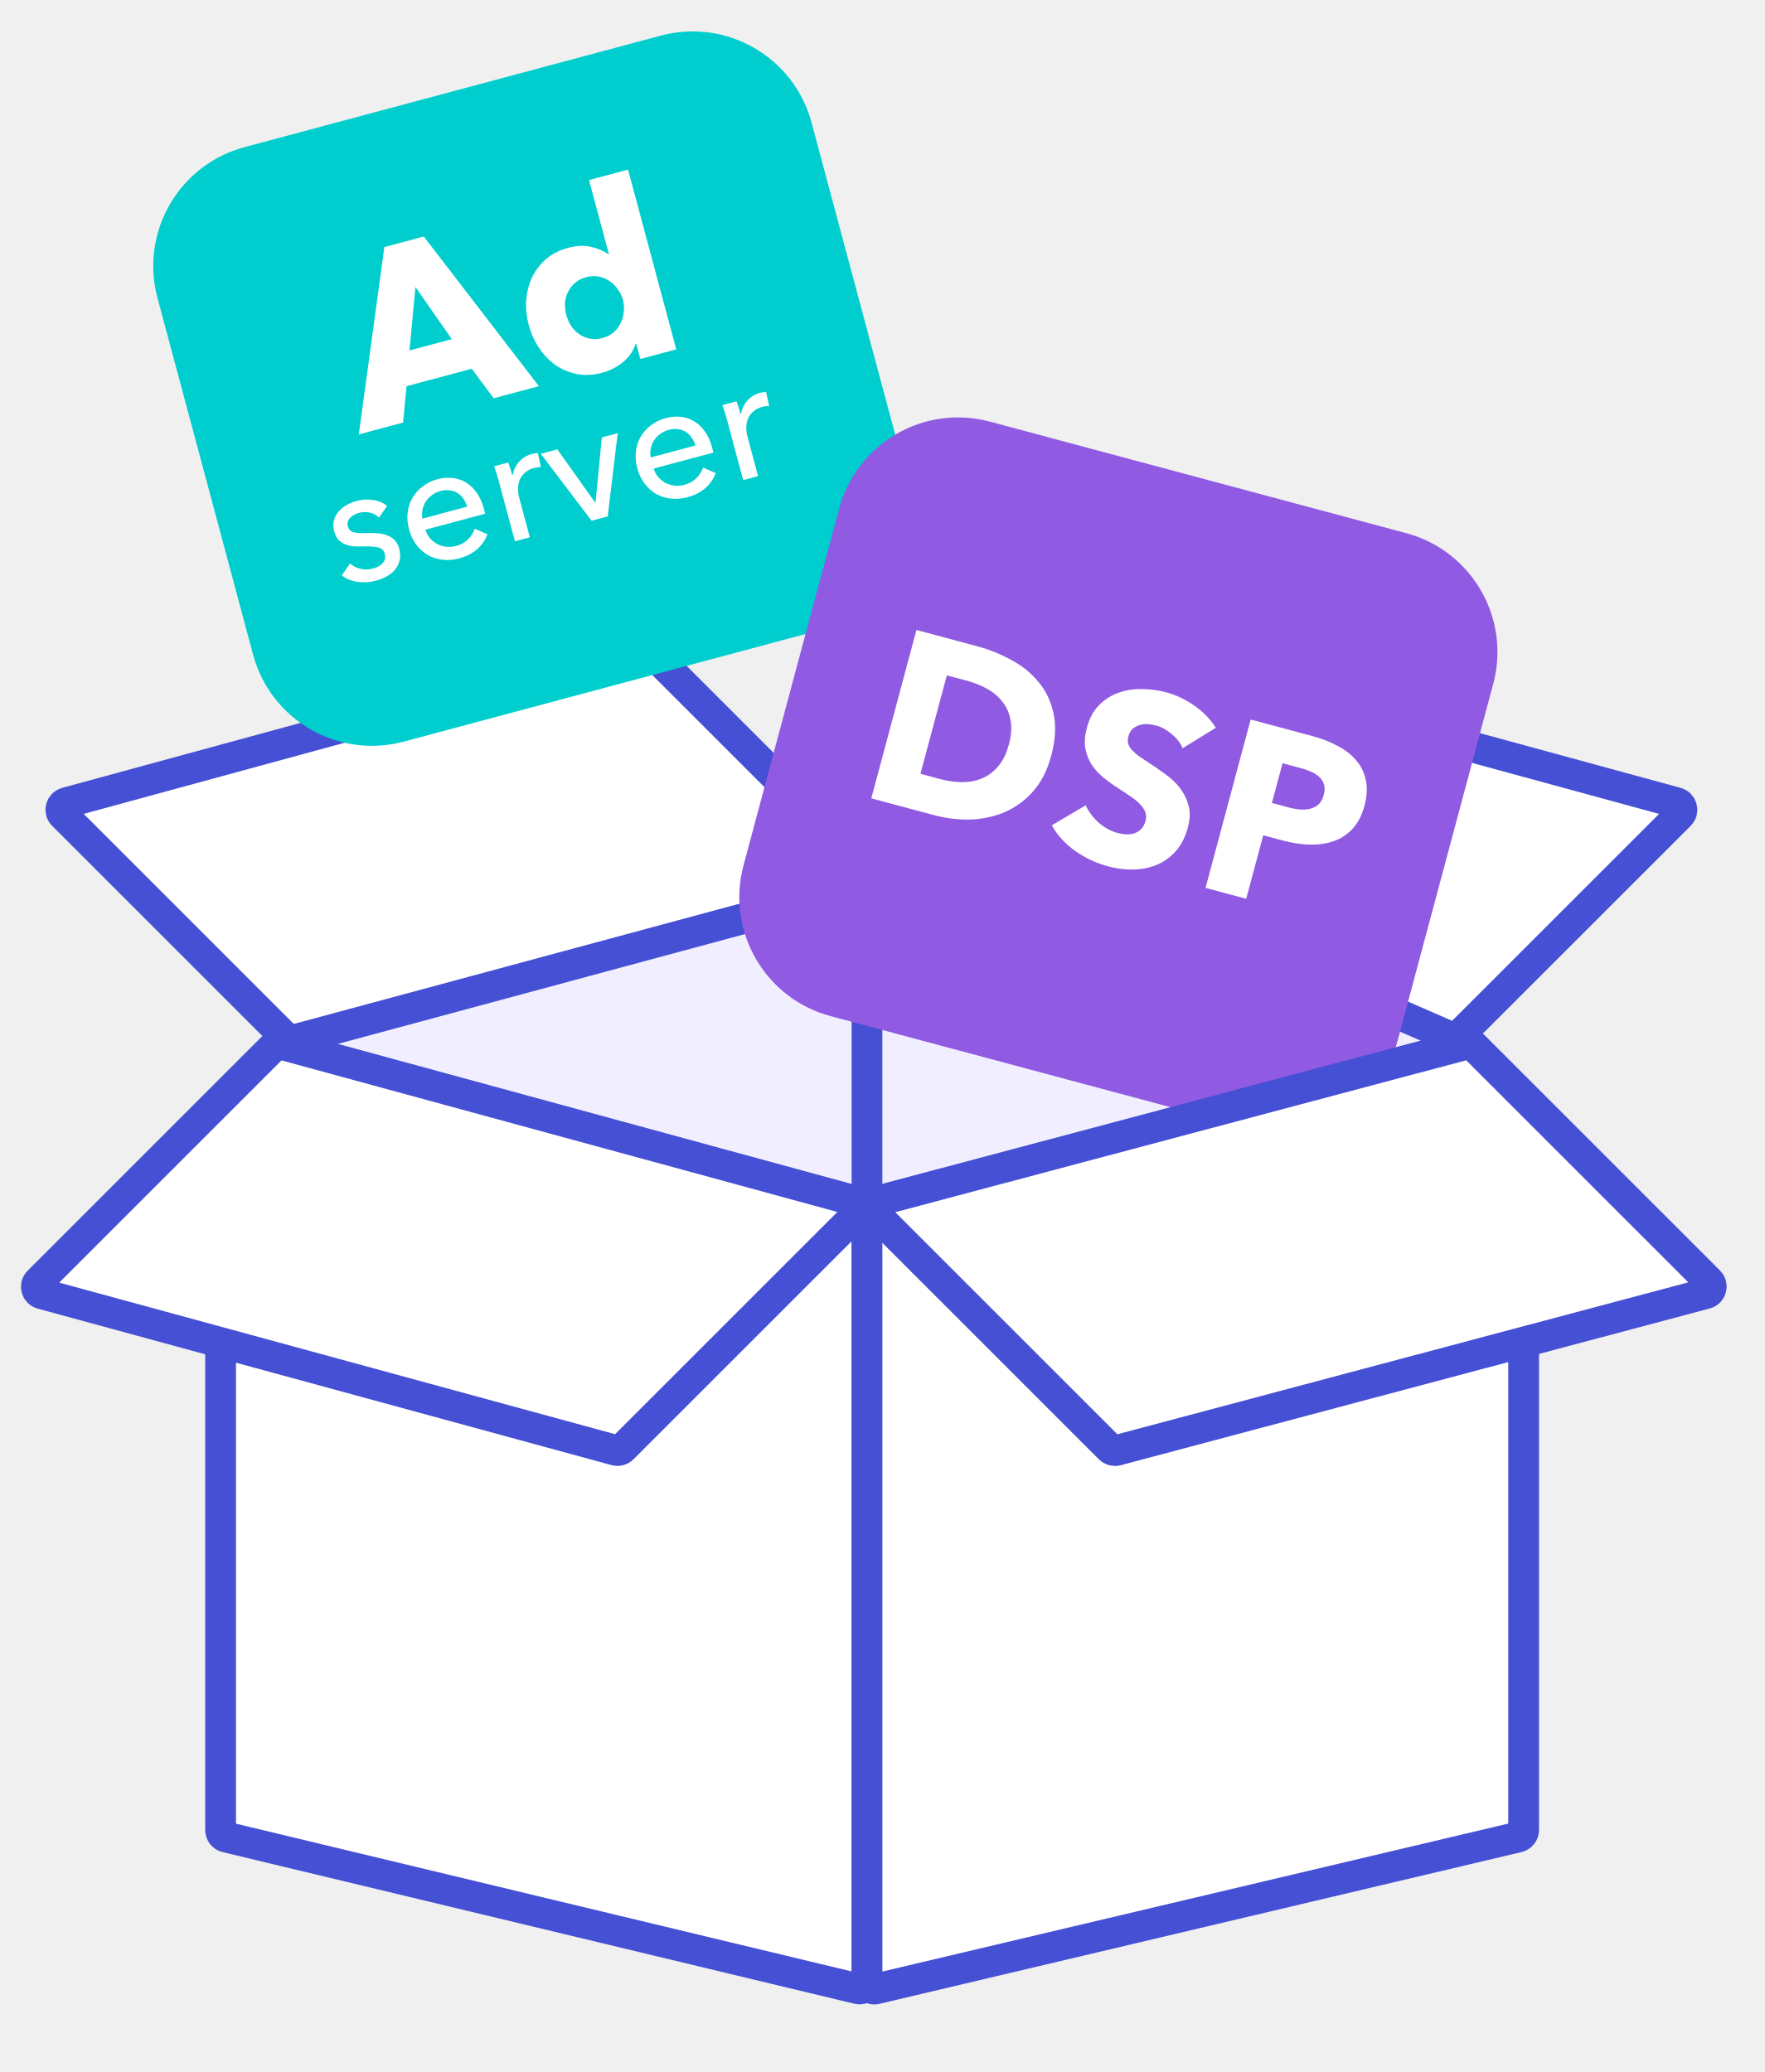
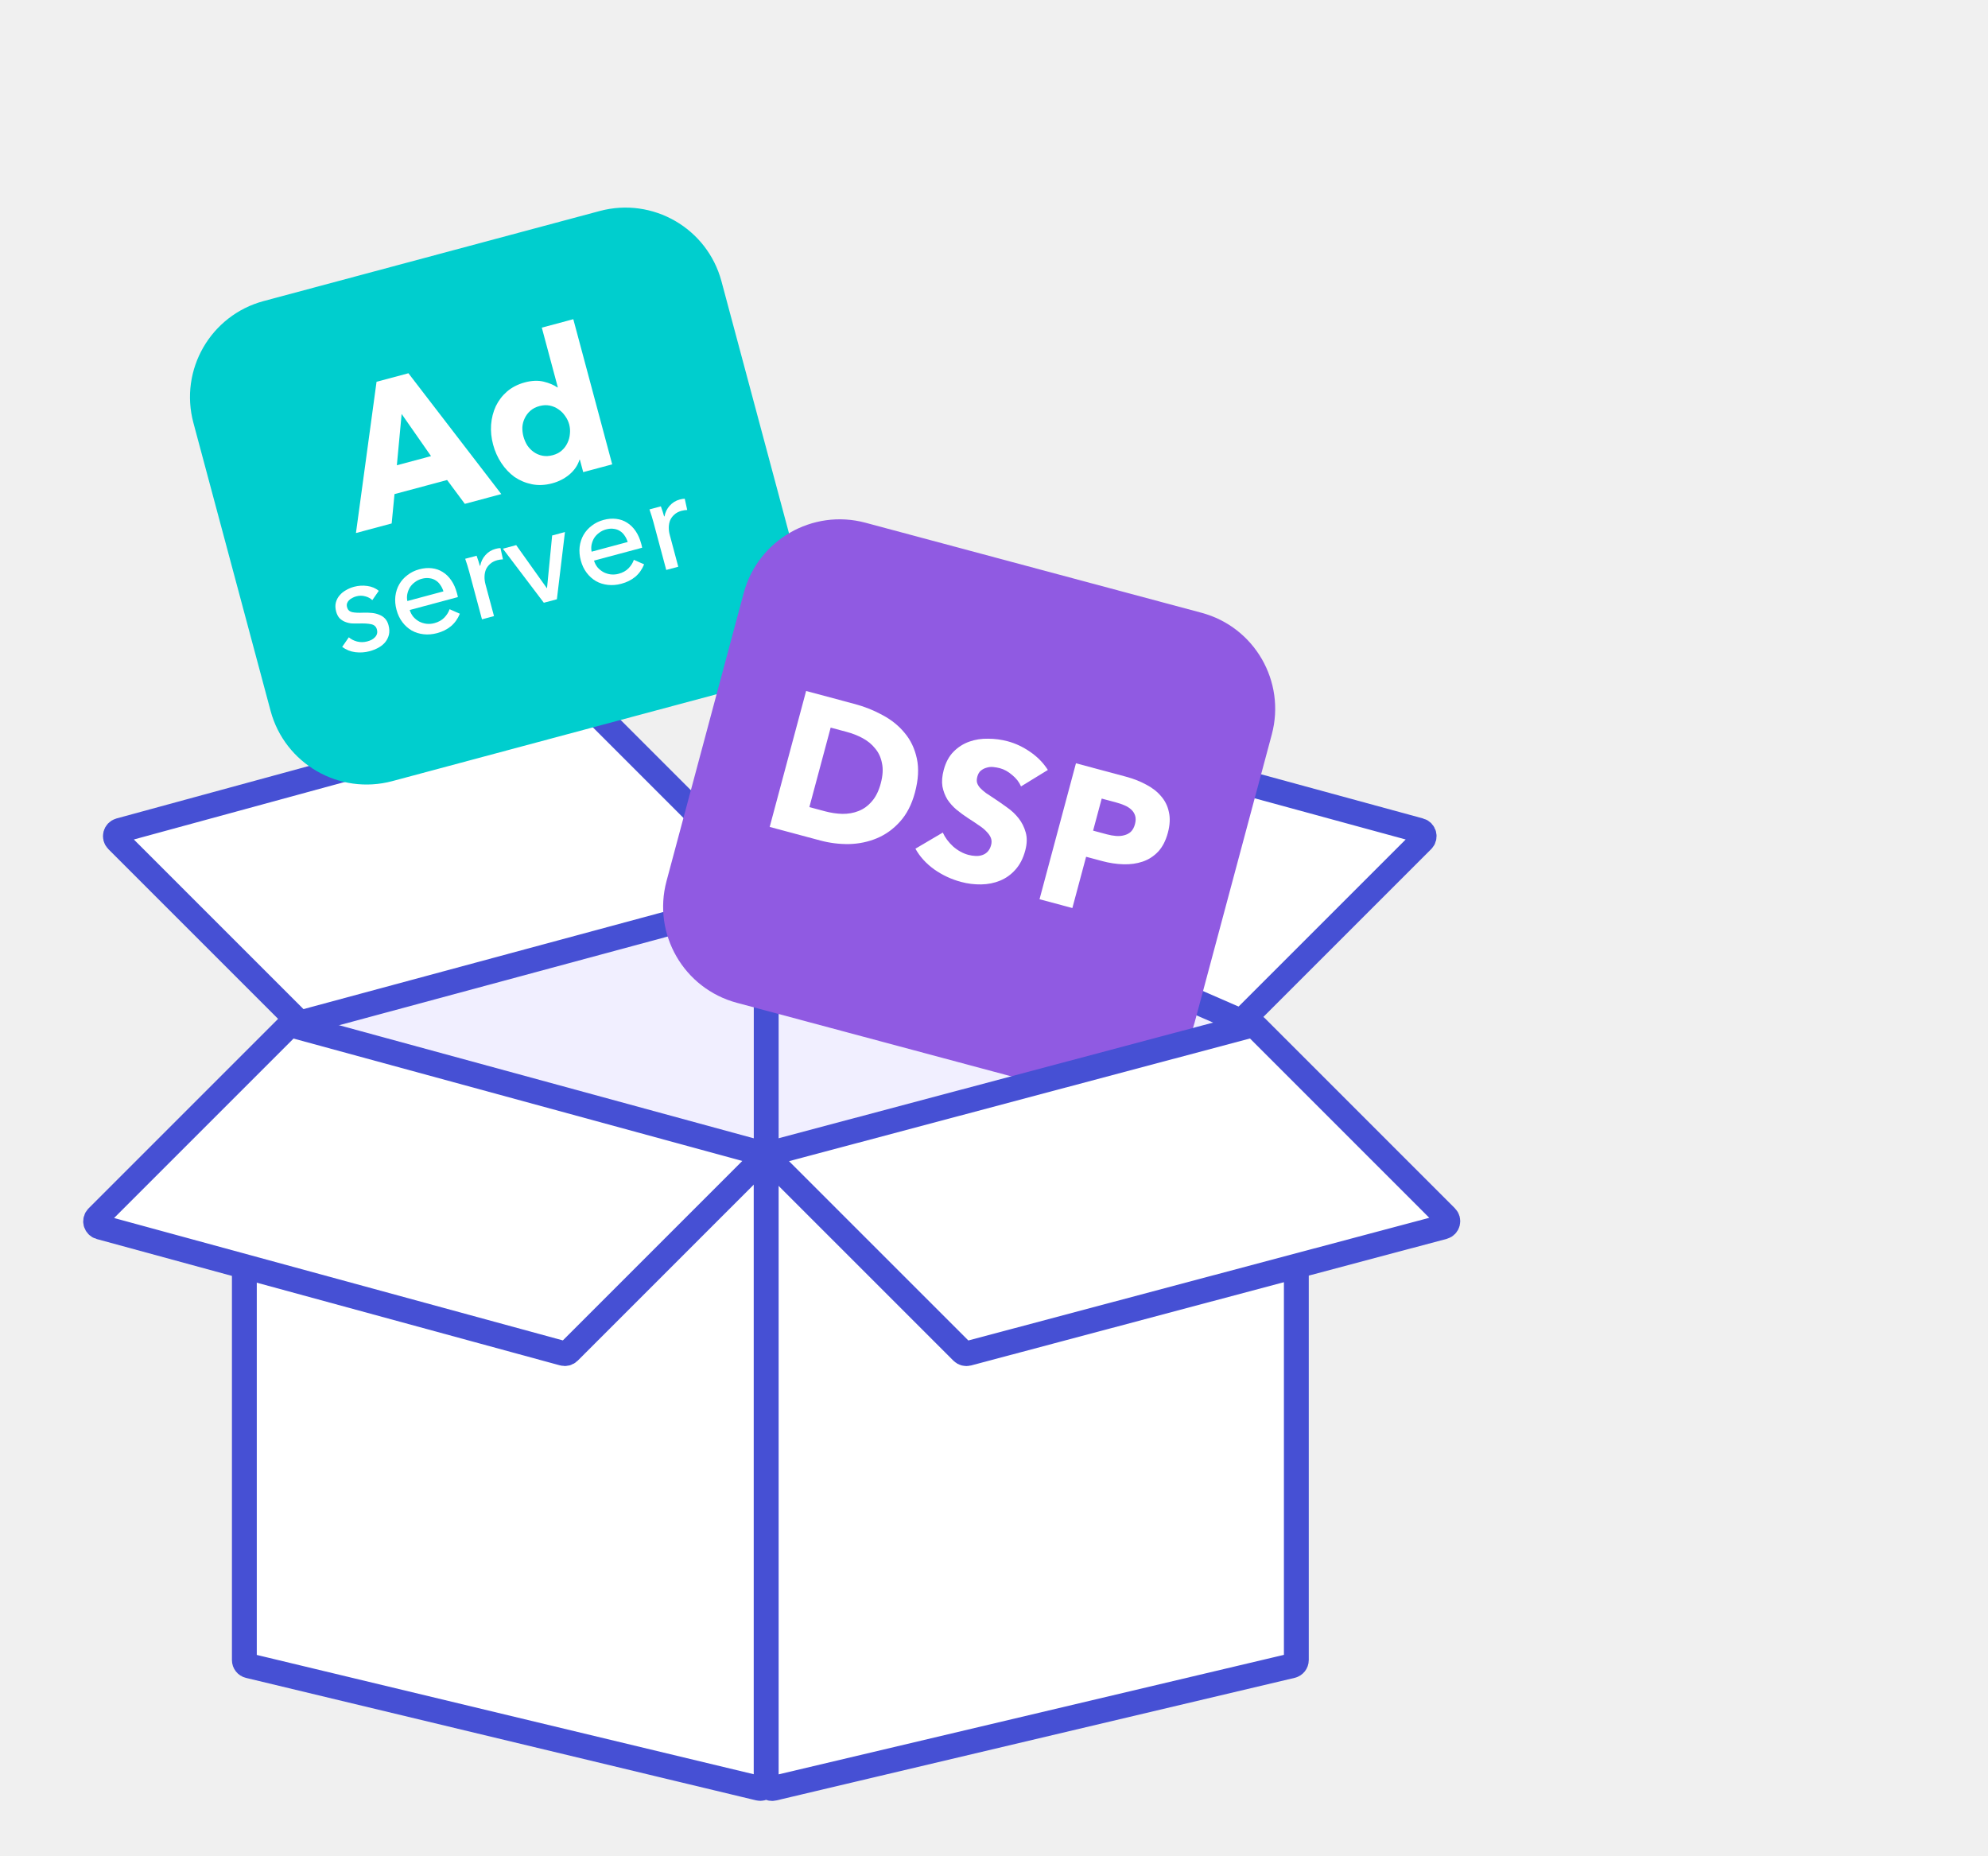
- <svg xmlns="http://www.w3.org/2000/svg" width="86" height="101" viewBox="0 0 86 101" fill="none">
-   <path d="M53.398 31.589L41.919 43.068C41.727 43.26 41.812 43.59 42.078 43.662L70.041 51.288C70.165 51.322 70.296 51.287 70.386 51.197L81.86 39.724C82.053 39.53 81.966 39.2 81.702 39.128L53.739 31.502C53.61 31.467 53.485 31.502 53.398 31.589Z" fill="white" stroke="#4650D4" stroke-width="1.5" stroke-linecap="round" stroke-linejoin="round" />
-   <path d="M31.532 31.589L43.011 43.068C43.203 43.26 43.117 43.59 42.851 43.662L14.888 51.288C14.764 51.322 14.633 51.287 14.543 51.197L3.07 39.724C2.876 39.53 2.964 39.2 3.228 39.128L31.191 31.502C31.319 31.467 31.445 31.502 31.532 31.589Z" fill="white" stroke="#4650D4" stroke-width="1.5" stroke-linecap="round" stroke-linejoin="round" />
-   <path d="M42.885 43.444V59.791L13.329 51.499L13.727 50.848L42.436 43.1C42.662 43.039 42.885 43.21 42.885 43.444Z" fill="#F1EFFF" stroke="#4650D4" stroke-width="1.5" stroke-linecap="round" stroke-linejoin="round" />
-   <path d="M42.25 38.689V60.008L71.872 51.61L71.451 50.877L42.749 38.363C42.513 38.26 42.25 38.432 42.25 38.689Z" fill="#F1EFFF" stroke="#4650D4" stroke-width="1.5" stroke-linecap="round" stroke-linejoin="round" />
-   <rect x="6.121" y="8.725" width="33" height="30" rx="6" transform="rotate(-15 6.12109 8.72461)" fill="#00CECE" />
-   <path d="M24.058 19.414L22.989 17.974L19.813 18.825L19.642 20.597L17.486 21.175L18.729 12.046L20.653 11.53L26.26 18.824L24.058 19.414ZM20.244 13.988L19.955 17.084L22.018 16.532L20.244 13.988Z" fill="white" />
-   <path d="M31.204 17.499L31.002 16.746L30.979 16.752C30.872 17.095 30.666 17.395 30.362 17.65C30.064 17.896 29.721 18.07 29.335 18.174C28.902 18.29 28.493 18.308 28.107 18.23C27.722 18.151 27.372 18.004 27.058 17.79C26.75 17.566 26.484 17.285 26.261 16.948C26.038 16.61 25.872 16.24 25.765 15.838C25.657 15.437 25.616 15.037 25.643 14.641C25.675 14.235 25.769 13.862 25.927 13.521C26.092 13.179 26.319 12.882 26.607 12.631C26.904 12.378 27.261 12.195 27.678 12.083C28.103 11.969 28.484 11.954 28.821 12.038C29.158 12.121 29.434 12.238 29.648 12.388L29.671 12.382L28.705 8.777L30.606 8.267L32.954 17.03L31.204 17.499ZM30.358 14.62C30.308 14.434 30.225 14.262 30.108 14.103C29.998 13.942 29.863 13.808 29.702 13.703C29.549 13.594 29.376 13.521 29.183 13.481C28.99 13.442 28.786 13.451 28.569 13.509C28.345 13.569 28.16 13.664 28.012 13.795C27.865 13.925 27.752 14.076 27.674 14.246C27.593 14.408 27.545 14.587 27.531 14.781C27.525 14.973 27.546 15.162 27.596 15.348C27.646 15.533 27.723 15.711 27.826 15.882C27.936 16.043 28.067 16.178 28.22 16.286C28.373 16.394 28.546 16.468 28.739 16.507C28.932 16.547 29.14 16.536 29.364 16.476C29.581 16.418 29.763 16.324 29.91 16.194C30.057 16.063 30.17 15.913 30.249 15.742C30.335 15.57 30.385 15.387 30.399 15.193C30.422 14.996 30.408 14.806 30.358 14.62Z" fill="white" />
-   <path d="M18.474 25.225C18.356 25.113 18.211 25.036 18.04 24.994C17.867 24.946 17.688 24.947 17.502 24.997C17.42 25.019 17.34 25.051 17.263 25.094C17.185 25.131 17.118 25.18 17.062 25.239C17.01 25.292 16.971 25.354 16.947 25.427C16.926 25.494 16.927 25.571 16.951 25.658C16.992 25.813 17.093 25.91 17.253 25.95C17.411 25.985 17.637 25.996 17.932 25.983C18.119 25.977 18.294 25.983 18.458 26C18.623 26.016 18.771 26.054 18.903 26.112C19.038 26.164 19.153 26.241 19.246 26.343C19.34 26.445 19.408 26.576 19.451 26.736C19.509 26.952 19.517 27.146 19.474 27.318C19.432 27.489 19.354 27.642 19.241 27.777C19.132 27.906 18.996 28.015 18.831 28.103C18.667 28.191 18.493 28.26 18.307 28.309C18.029 28.384 17.741 28.403 17.445 28.367C17.153 28.329 16.89 28.223 16.655 28.048L17.055 27.469C17.191 27.587 17.358 27.672 17.554 27.724C17.755 27.775 17.959 27.773 18.165 27.718C18.258 27.693 18.343 27.662 18.422 27.624C18.504 27.58 18.573 27.529 18.629 27.47C18.69 27.409 18.732 27.34 18.755 27.262C18.779 27.184 18.776 27.093 18.749 26.99C18.703 26.82 18.587 26.716 18.4 26.678C18.218 26.638 17.96 26.624 17.627 26.637C17.495 26.639 17.359 26.636 17.219 26.63C17.083 26.616 16.953 26.585 16.83 26.535C16.706 26.486 16.595 26.413 16.498 26.318C16.404 26.216 16.335 26.08 16.289 25.91C16.237 25.714 16.231 25.536 16.271 25.377C16.314 25.21 16.389 25.066 16.494 24.944C16.598 24.817 16.727 24.71 16.881 24.625C17.033 24.535 17.197 24.466 17.372 24.419C17.635 24.348 17.901 24.332 18.171 24.37C18.446 24.407 18.677 24.506 18.863 24.665L18.474 25.225Z" fill="white" />
-   <path d="M22.767 24.696C22.723 24.553 22.661 24.426 22.582 24.315C22.506 24.197 22.412 24.104 22.299 24.035C22.192 23.964 22.067 23.92 21.925 23.903C21.786 23.88 21.631 23.89 21.461 23.936C21.307 23.977 21.168 24.045 21.044 24.139C20.924 24.226 20.824 24.33 20.746 24.451C20.673 24.57 20.62 24.703 20.588 24.849C20.559 24.989 20.559 25.133 20.587 25.28L22.767 24.696ZM23.579 24.793C23.59 24.834 23.601 24.875 23.613 24.917C23.623 24.958 23.632 25 23.638 25.042L20.732 25.821C20.779 25.974 20.852 26.112 20.951 26.235C21.054 26.351 21.173 26.445 21.309 26.52C21.443 26.588 21.588 26.633 21.742 26.652C21.901 26.67 22.061 26.658 22.221 26.615C22.468 26.549 22.667 26.437 22.819 26.281C22.97 26.124 23.076 25.955 23.138 25.773L23.758 26.046C23.631 26.356 23.45 26.608 23.215 26.804C22.984 26.993 22.707 27.131 22.382 27.218C22.104 27.292 21.834 27.315 21.572 27.285C21.31 27.256 21.072 27.182 20.858 27.063C20.642 26.938 20.454 26.771 20.293 26.56C20.131 26.349 20.012 26.099 19.935 25.811C19.859 25.528 19.835 25.255 19.865 24.993C19.898 24.725 19.976 24.483 20.101 24.267C20.225 24.052 20.391 23.867 20.598 23.712C20.803 23.552 21.04 23.436 21.308 23.364C21.576 23.292 21.83 23.271 22.07 23.301C22.315 23.329 22.534 23.406 22.728 23.53C22.926 23.654 23.099 23.823 23.244 24.038C23.389 24.248 23.501 24.499 23.579 24.793Z" fill="white" />
-   <path d="M24.322 23.509C24.296 23.411 24.26 23.286 24.213 23.132C24.166 22.979 24.122 22.845 24.08 22.729L24.768 22.545C24.803 22.635 24.84 22.741 24.878 22.863C24.915 22.98 24.944 23.078 24.965 23.155L24.988 23.148C25.033 22.904 25.136 22.692 25.297 22.511C25.462 22.323 25.668 22.196 25.916 22.13C26.029 22.099 26.127 22.084 26.21 22.084L26.359 22.765C26.249 22.766 26.135 22.783 26.016 22.815C25.841 22.862 25.698 22.936 25.587 23.038C25.475 23.134 25.39 23.248 25.331 23.38C25.278 23.51 25.25 23.652 25.247 23.808C25.243 23.958 25.262 24.11 25.303 24.265L25.819 26.189L25.093 26.384L24.322 23.509Z" fill="white" />
-   <path d="M29.615 25.172L28.827 25.383L26.354 22.12L27.158 21.904L29.005 24.499L29.02 24.495L29.329 21.323L30.102 21.116L29.615 25.172Z" fill="white" />
-   <path d="M33.89 21.716C33.846 21.573 33.784 21.446 33.705 21.334C33.629 21.217 33.535 21.123 33.423 21.054C33.315 20.983 33.19 20.939 33.048 20.922C32.909 20.899 32.755 20.91 32.585 20.956C32.43 20.997 32.291 21.065 32.167 21.159C32.047 21.246 31.948 21.35 31.869 21.47C31.796 21.589 31.744 21.722 31.711 21.869C31.683 22.009 31.682 22.152 31.711 22.299L33.89 21.716ZM34.703 21.813C34.714 21.854 34.725 21.895 34.736 21.936C34.747 21.977 34.755 22.019 34.761 22.062L31.856 22.84C31.902 22.994 31.975 23.131 32.074 23.254C32.177 23.37 32.296 23.465 32.432 23.539C32.566 23.608 32.711 23.652 32.865 23.672C33.025 23.689 33.184 23.677 33.344 23.634C33.591 23.568 33.79 23.457 33.942 23.3C34.093 23.144 34.2 22.974 34.261 22.792L34.881 23.065C34.754 23.375 34.573 23.628 34.339 23.823C34.108 24.012 33.83 24.15 33.505 24.237C33.227 24.312 32.957 24.334 32.695 24.305C32.434 24.276 32.196 24.201 31.981 24.082C31.766 23.958 31.577 23.79 31.416 23.579C31.255 23.369 31.135 23.119 31.058 22.831C30.982 22.547 30.959 22.275 30.988 22.013C31.021 21.744 31.1 21.503 31.224 21.287C31.349 21.071 31.514 20.886 31.721 20.731C31.927 20.571 32.163 20.456 32.431 20.384C32.699 20.312 32.953 20.291 33.193 20.32C33.438 20.349 33.657 20.425 33.851 20.55C34.05 20.674 34.222 20.843 34.368 21.058C34.512 21.267 34.624 21.519 34.703 21.813Z" fill="white" />
-   <path d="M35.446 20.529C35.419 20.431 35.383 20.305 35.336 20.152C35.29 19.999 35.245 19.864 35.203 19.749L35.891 19.564C35.926 19.654 35.963 19.76 36.001 19.883C36.038 20 36.067 20.097 36.088 20.174L36.111 20.168C36.156 19.924 36.259 19.712 36.42 19.53C36.585 19.343 36.791 19.215 37.039 19.149C37.152 19.119 37.25 19.104 37.333 19.104L37.482 19.784C37.372 19.786 37.258 19.803 37.14 19.834C36.964 19.881 36.821 19.956 36.711 20.057C36.598 20.153 36.513 20.267 36.454 20.399C36.401 20.529 36.373 20.672 36.37 20.827C36.366 20.977 36.385 21.13 36.427 21.284L36.942 23.209L36.216 23.403L35.446 20.529Z" fill="white" />
-   <rect x="42.445" y="19" width="33" height="30" rx="6" transform="rotate(15 42.4453 19)" fill="#905AE2" />
-   <path d="M51.227 36.842C51.035 37.56 50.733 38.146 50.322 38.599C49.92 39.047 49.454 39.381 48.922 39.603C48.4 39.819 47.843 39.935 47.251 39.95C46.661 39.958 46.084 39.886 45.52 39.735L42.46 38.915L44.659 30.709L47.626 31.504C48.206 31.659 48.759 31.882 49.286 32.172C49.815 32.455 50.257 32.813 50.612 33.248C50.97 33.675 51.214 34.188 51.343 34.786C51.473 35.384 51.434 36.069 51.227 36.842ZM49.164 36.289C49.288 35.825 49.314 35.422 49.24 35.079C49.176 34.731 49.04 34.434 48.833 34.187C48.635 33.936 48.385 33.728 48.081 33.563C47.785 33.401 47.467 33.275 47.126 33.184L46.141 32.92L44.855 37.718L45.794 37.97C46.15 38.065 46.5 38.118 46.845 38.127C47.2 38.131 47.526 38.074 47.823 37.955C48.128 37.837 48.395 37.644 48.625 37.374C48.862 37.106 49.042 36.745 49.164 36.289Z" fill="white" />
-   <path d="M57.631 36.47C57.519 36.208 57.34 35.978 57.095 35.78C56.86 35.576 56.615 35.44 56.36 35.372C56.228 35.337 56.09 35.312 55.945 35.298C55.807 35.286 55.675 35.3 55.548 35.341C55.423 35.374 55.308 35.434 55.202 35.521C55.105 35.603 55.035 35.725 54.992 35.887C54.954 36.026 54.95 36.15 54.98 36.257C55.017 36.366 55.08 36.47 55.169 36.569C55.267 36.669 55.384 36.771 55.522 36.874C55.662 36.97 55.821 37.074 55.997 37.188C56.251 37.355 56.512 37.537 56.783 37.734C57.055 37.923 57.29 38.143 57.488 38.395C57.685 38.647 57.828 38.933 57.916 39.255C58.005 39.569 57.995 39.931 57.886 40.34C57.76 40.812 57.561 41.197 57.29 41.497C57.029 41.792 56.721 42.012 56.368 42.157C56.014 42.303 55.633 42.379 55.226 42.385C54.818 42.392 54.413 42.342 54.012 42.234C53.424 42.077 52.883 41.824 52.389 41.476C51.896 41.12 51.519 40.705 51.257 40.229L52.909 39.255C53.044 39.556 53.251 39.835 53.529 40.092C53.818 40.344 54.125 40.513 54.45 40.6C54.596 40.639 54.743 40.662 54.891 40.668C55.038 40.675 55.171 40.656 55.291 40.614C55.417 40.573 55.527 40.503 55.62 40.404C55.713 40.305 55.781 40.174 55.825 40.011C55.866 39.857 55.863 39.715 55.814 39.586C55.766 39.458 55.68 39.331 55.556 39.206C55.442 39.077 55.286 38.948 55.088 38.82C54.9 38.687 54.682 38.542 54.434 38.384C54.194 38.229 53.962 38.059 53.739 37.875C53.522 37.693 53.338 37.486 53.184 37.254C53.041 37.017 52.941 36.754 52.886 36.466C52.841 36.172 52.867 35.84 52.967 35.469C53.089 35.013 53.286 34.648 53.559 34.373C53.831 34.098 54.146 33.897 54.503 33.769C54.861 33.641 55.241 33.581 55.645 33.59C56.05 33.591 56.446 33.643 56.832 33.747C57.296 33.871 57.745 34.082 58.178 34.381C58.619 34.681 58.977 35.046 59.251 35.476L57.631 36.47Z" fill="white" />
-   <path d="M66.495 39.268C66.366 39.747 66.169 40.129 65.902 40.413C65.637 40.69 65.327 40.889 64.972 41.009C64.617 41.129 64.23 41.183 63.811 41.17C63.392 41.157 62.97 41.094 62.545 40.98L61.56 40.716L60.73 43.811L58.748 43.28L60.947 35.073L63.961 35.881C64.409 36.001 64.814 36.159 65.175 36.355C65.547 36.546 65.848 36.78 66.081 37.057C66.322 37.329 66.481 37.649 66.556 38.017C66.641 38.38 66.621 38.796 66.495 39.268ZM64.509 38.748C64.561 38.555 64.565 38.386 64.521 38.242C64.477 38.098 64.398 37.973 64.285 37.868C64.173 37.764 64.034 37.677 63.871 37.608C63.715 37.541 63.548 37.484 63.37 37.437L62.501 37.204L61.982 39.139L62.816 39.363C63.002 39.413 63.184 39.445 63.362 39.46C63.54 39.474 63.706 39.461 63.858 39.418C64.017 39.378 64.153 39.307 64.263 39.204C64.376 39.093 64.458 38.941 64.509 38.748Z" fill="white" />
-   <path d="M10.75 89.206V64.242C10.75 64.159 10.779 64.079 10.832 64.015L19.123 53.995C19.208 53.893 19.343 53.846 19.473 53.874L41.968 58.702C42.133 58.737 42.25 58.882 42.25 59.05V96.597C42.25 96.827 42.035 96.997 41.811 96.943L11.023 89.552C10.863 89.514 10.75 89.371 10.75 89.206Z" fill="white" stroke="#4650D4" stroke-width="1.5" stroke-linecap="round" stroke-linejoin="round" />
-   <path d="M74.25 89.203V64.242C74.25 64.159 74.221 64.079 74.168 64.015L65.874 53.993C65.79 53.891 65.656 53.844 65.527 53.871L42.533 58.705C42.368 58.74 42.25 58.885 42.25 59.054V96.602C42.25 96.832 42.465 97.001 42.688 96.948L73.976 89.549C74.136 89.511 74.25 89.368 74.25 89.203Z" fill="white" stroke="#4650D4" stroke-width="1.5" stroke-linecap="round" stroke-linejoin="round" />
-   <path d="M13.355 50.993L1.876 62.472C1.684 62.664 1.769 62.994 2.035 63.066L29.998 70.693C30.122 70.727 30.253 70.692 30.343 70.602L41.817 59.128C42.011 58.935 41.923 58.605 41.659 58.532L13.696 50.906C13.568 50.871 13.442 50.906 13.355 50.993Z" fill="white" stroke="#4650D4" stroke-width="1.5" stroke-linecap="round" stroke-linejoin="round" />
-   <path d="M54.082 70.605L42.177 58.7L71.478 50.902C71.606 50.868 71.73 50.904 71.817 50.99L83.289 62.463C83.482 62.655 83.395 62.986 83.128 63.057L54.425 70.697C54.301 70.729 54.171 70.694 54.082 70.605Z" fill="white" stroke="#4650D4" stroke-width="1.5" stroke-linecap="round" stroke-linejoin="round" />
+ <svg xmlns="http://www.w3.org/2000/svg" width="120" height="112" viewBox="0 0 120 112" fill="none">
+   <g clip-path="url(#clip0)">
+     <path d="M57.398 42.589L45.919 54.068C45.727 54.26 45.812 54.59 46.078 54.662L74.041 62.288C74.165 62.322 74.296 62.287 74.386 62.197L85.86 50.724C86.053 50.53 85.966 50.2 85.702 50.128L57.739 42.502C57.61 42.467 57.485 42.502 57.398 42.589Z" fill="white" stroke="#4650D4" stroke-width="1.5" stroke-linecap="round" stroke-linejoin="round" />
+     <path d="M35.532 42.589L47.011 54.068C47.203 54.26 47.117 54.59 46.851 54.662L18.888 62.288C18.764 62.322 18.633 62.287 18.543 62.197L7.07 50.724C6.876 50.53 6.964 50.2 7.228 50.128L35.191 42.502C35.319 42.467 35.445 42.502 35.532 42.589Z" fill="white" stroke="#4650D4" stroke-width="1.5" stroke-linecap="round" stroke-linejoin="round" />
+     <path d="M46.885 54.444V70.791L17.329 62.499L17.727 61.848L46.436 54.1C46.662 54.039 46.885 54.21 46.885 54.444Z" fill="#F1EFFF" stroke="#4650D4" stroke-width="1.5" stroke-linecap="round" stroke-linejoin="round" />
+     <path d="M46.25 49.689V71.008L75.872 62.61L75.451 61.877L46.749 49.363C46.513 49.26 46.25 49.432 46.25 49.689Z" fill="#F1EFFF" stroke="#4650D4" stroke-width="1.5" stroke-linecap="round" stroke-linejoin="round" />
+     <rect x="10.121" y="19.725" width="33" height="30" rx="6" transform="rotate(-15 10.1211 19.7246)" fill="#00CECE" />
+     <path d="M28.058 30.414L26.989 28.974L23.813 29.825L23.642 31.597L21.486 32.175L22.729 23.046L24.653 22.53L30.26 29.824L28.058 30.414ZM24.244 24.988L23.955 28.084L26.018 27.532L24.244 24.988Z" fill="white" />
+     <path d="M35.204 28.499L35.002 27.746L34.979 27.752C34.872 28.095 34.666 28.395 34.362 28.65C34.064 28.896 33.721 29.07 33.335 29.174C32.902 29.29 32.493 29.308 32.107 29.23C31.722 29.151 31.372 29.004 31.058 28.79C30.75 28.566 30.484 28.285 30.261 27.948C30.038 27.61 29.872 27.24 29.765 26.838C29.657 26.436 29.616 26.037 29.643 25.641C29.675 25.235 29.769 24.862 29.927 24.521C30.092 24.179 30.319 23.882 30.607 23.631C30.904 23.378 31.261 23.195 31.678 23.083C32.103 22.969 32.484 22.954 32.821 23.038C33.158 23.121 33.434 23.238 33.648 23.388L33.671 23.381L32.705 19.777L34.606 19.267L36.954 28.03L35.204 28.499ZM34.358 25.62C34.308 25.434 34.225 25.262 34.108 25.103C33.998 24.942 33.863 24.808 33.702 24.703C33.549 24.594 33.376 24.521 33.183 24.481C32.99 24.442 32.786 24.451 32.569 24.509C32.345 24.569 32.16 24.664 32.012 24.795C31.865 24.925 31.752 25.076 31.674 25.246C31.593 25.408 31.545 25.587 31.531 25.781C31.525 25.973 31.546 26.162 31.596 26.348C31.646 26.533 31.723 26.711 31.826 26.882C31.936 27.043 32.067 27.178 32.22 27.286C32.373 27.394 32.546 27.468 32.739 27.507C32.932 27.547 33.14 27.536 33.364 27.476C33.581 27.418 33.763 27.324 33.91 27.194C34.057 27.063 34.17 26.913 34.249 26.742C34.335 26.57 34.385 26.387 34.4 26.193C34.422 25.996 34.408 25.805 34.358 25.62Z" fill="white" />
+     <path d="M22.474 36.225C22.356 36.113 22.211 36.036 22.04 35.994C21.867 35.946 21.688 35.947 21.502 35.997C21.42 36.019 21.34 36.051 21.263 36.094C21.185 36.132 21.118 36.18 21.062 36.239C21.01 36.292 20.971 36.354 20.947 36.427C20.926 36.494 20.927 36.571 20.951 36.658C20.992 36.813 21.093 36.91 21.253 36.95C21.411 36.985 21.637 36.996 21.932 36.983C22.119 36.977 22.294 36.983 22.458 36.999C22.623 37.016 22.771 37.054 22.903 37.112C23.038 37.164 23.153 37.241 23.246 37.343C23.34 37.445 23.408 37.576 23.451 37.736C23.509 37.952 23.517 38.146 23.474 38.318C23.432 38.489 23.354 38.642 23.241 38.778C23.132 38.906 22.996 39.014 22.831 39.103C22.667 39.191 22.493 39.26 22.307 39.309C22.029 39.384 21.741 39.403 21.445 39.367C21.153 39.329 20.89 39.223 20.655 39.048L21.055 38.469C21.191 38.587 21.358 38.672 21.554 38.724C21.755 38.775 21.959 38.773 22.165 38.718C22.258 38.693 22.343 38.662 22.422 38.624C22.504 38.58 22.573 38.529 22.629 38.47C22.69 38.409 22.732 38.34 22.755 38.262C22.779 38.184 22.776 38.093 22.749 37.99C22.703 37.82 22.587 37.716 22.4 37.678C22.218 37.638 21.96 37.624 21.627 37.636C21.495 37.639 21.359 37.636 21.219 37.63C21.083 37.617 20.953 37.585 20.83 37.535C20.706 37.486 20.595 37.413 20.498 37.318C20.404 37.216 20.335 37.08 20.289 36.91C20.237 36.714 20.231 36.536 20.271 36.377C20.314 36.21 20.389 36.066 20.494 35.944C20.598 35.817 20.727 35.71 20.881 35.625C21.033 35.535 21.197 35.466 21.372 35.419C21.635 35.348 21.901 35.332 22.171 35.37C22.446 35.407 22.677 35.505 22.863 35.665L22.474 36.225Z" fill="white" />
+     <path d="M26.767 35.696C26.723 35.553 26.661 35.426 26.582 35.315C26.506 35.197 26.412 35.104 26.299 35.035C26.192 34.964 26.067 34.92 25.925 34.903C25.786 34.88 25.631 34.891 25.461 34.936C25.307 34.977 25.168 35.045 25.044 35.139C24.924 35.226 24.824 35.33 24.746 35.451C24.673 35.57 24.62 35.703 24.588 35.849C24.559 35.989 24.559 36.133 24.587 36.28L26.767 35.696ZM27.579 35.793C27.59 35.834 27.601 35.876 27.613 35.917C27.623 35.958 27.632 36 27.638 36.042L24.732 36.821C24.779 36.974 24.852 37.112 24.951 37.234C25.054 37.35 25.173 37.446 25.309 37.52C25.443 37.588 25.588 37.633 25.742 37.652C25.901 37.67 26.061 37.658 26.221 37.615C26.468 37.548 26.667 37.437 26.819 37.281C26.97 37.124 27.076 36.955 27.138 36.773L27.758 37.046C27.631 37.356 27.45 37.608 27.215 37.804C26.984 37.993 26.707 38.131 26.382 38.218C26.104 38.292 25.834 38.315 25.572 38.285C25.31 38.256 25.072 38.182 24.858 38.063C24.642 37.938 24.454 37.771 24.293 37.56C24.131 37.349 24.012 37.099 23.935 36.811C23.859 36.528 23.835 36.255 23.865 35.993C23.898 35.725 23.976 35.483 24.101 35.267C24.225 35.052 24.391 34.867 24.598 34.712C24.803 34.552 25.04 34.436 25.308 34.364C25.576 34.292 25.83 34.271 26.07 34.301C26.315 34.329 26.534 34.406 26.728 34.531C26.926 34.654 27.099 34.823 27.244 35.038C27.389 35.248 27.501 35.499 27.579 35.793Z" fill="white" />
+     <path d="M28.322 34.509C28.296 34.411 28.26 34.286 28.213 34.132C28.166 33.979 28.122 33.845 28.08 33.729L28.768 33.545C28.803 33.635 28.84 33.741 28.878 33.863C28.915 33.98 28.944 34.078 28.965 34.155L28.988 34.148C29.033 33.904 29.136 33.692 29.297 33.511C29.462 33.323 29.668 33.196 29.916 33.13C30.029 33.099 30.127 33.084 30.21 33.084L30.359 33.764C30.249 33.766 30.135 33.783 30.016 33.815C29.841 33.862 29.698 33.936 29.587 34.038C29.475 34.134 29.39 34.248 29.331 34.38C29.278 34.51 29.25 34.653 29.247 34.808C29.243 34.958 29.262 35.11 29.303 35.265L29.819 37.189L29.093 37.384L28.322 34.509Z" fill="white" />
+     <path d="M33.615 36.172L32.827 36.383L30.354 33.12L31.158 32.904L33.005 35.499L33.02 35.495L33.329 32.323L34.102 32.115L33.615 36.172Z" fill="white" />
+     <path d="M37.89 32.716C37.846 32.573 37.784 32.446 37.705 32.334C37.629 32.217 37.535 32.123 37.423 32.054C37.315 31.983 37.19 31.939 37.048 31.922C36.909 31.899 36.755 31.91 36.585 31.956C36.43 31.997 36.291 32.065 36.167 32.159C36.047 32.246 35.948 32.35 35.869 32.47C35.796 32.589 35.744 32.722 35.711 32.869C35.682 33.009 35.682 33.153 35.711 33.3L37.89 32.716ZM38.703 32.813C38.714 32.854 38.725 32.895 38.736 32.936C38.747 32.977 38.755 33.019 38.761 33.062L35.856 33.84C35.902 33.994 35.975 34.132 36.074 34.254C36.177 34.37 36.296 34.465 36.432 34.539C36.566 34.608 36.711 34.652 36.865 34.672C37.025 34.69 37.184 34.677 37.344 34.634C37.591 34.568 37.79 34.457 37.942 34.3C38.093 34.144 38.2 33.974 38.261 33.792L38.881 34.065C38.754 34.375 38.573 34.628 38.339 34.823C38.108 35.012 37.83 35.15 37.505 35.237C37.227 35.312 36.957 35.334 36.695 35.305C36.434 35.276 36.196 35.202 35.981 35.082C35.766 34.958 35.577 34.79 35.416 34.579C35.255 34.369 35.135 34.119 35.058 33.831C34.982 33.547 34.959 33.275 34.988 33.013C35.021 32.745 35.1 32.502 35.224 32.287C35.349 32.071 35.514 31.886 35.721 31.731C35.927 31.571 36.163 31.456 36.431 31.384C36.699 31.312 36.953 31.291 37.193 31.32C37.438 31.349 37.657 31.425 37.851 31.55C38.05 31.674 38.222 31.843 38.368 32.057C38.512 32.267 38.624 32.519 38.703 32.813Z" fill="white" />
+     <path d="M39.446 31.529C39.419 31.431 39.383 31.305 39.336 31.152C39.29 30.999 39.245 30.864 39.203 30.749L39.891 30.564C39.926 30.654 39.963 30.76 40.001 30.883C40.038 31 40.067 31.097 40.088 31.174L40.111 31.168C40.156 30.924 40.259 30.712 40.42 30.53C40.585 30.343 40.791 30.215 41.039 30.149C41.152 30.119 41.25 30.104 41.333 30.104L41.482 30.784C41.372 30.786 41.258 30.803 41.14 30.834C40.964 30.881 40.821 30.956 40.711 31.057C40.598 31.153 40.513 31.267 40.454 31.399C40.401 31.529 40.373 31.672 40.37 31.827C40.366 31.977 40.385 32.13 40.427 32.284L40.942 34.209L40.216 34.403L39.446 31.529Z" fill="white" />
+     <rect x="46.445" y="30" width="33" height="30" rx="6" transform="rotate(15 46.4453 30)" fill="#905AE2" />
+     <path d="M55.227 47.842C55.035 48.56 54.733 49.146 54.322 49.599C53.92 50.047 53.454 50.381 52.922 50.603C52.4 50.819 51.843 50.935 51.251 50.95C50.661 50.958 50.084 50.886 49.52 50.735L46.46 49.915L48.659 41.709L51.626 42.504C52.206 42.659 52.759 42.882 53.286 43.172C53.815 43.455 54.257 43.813 54.612 44.248C54.97 44.675 55.214 45.188 55.343 45.786C55.473 46.384 55.434 47.069 55.227 47.842ZM53.164 47.289C53.288 46.825 53.314 46.422 53.24 46.079C53.176 45.731 53.04 45.434 52.833 45.187C52.635 44.936 52.385 44.728 52.081 44.563C51.785 44.401 51.467 44.275 51.126 44.184L50.141 43.92L48.855 48.718L49.794 48.97C50.15 49.065 50.5 49.118 50.845 49.127C51.2 49.131 51.526 49.074 51.823 48.955C52.128 48.837 52.395 48.644 52.625 48.374C52.862 48.106 53.042 47.745 53.164 47.289Z" fill="white" />
+     <path d="M61.631 47.47C61.519 47.208 61.34 46.978 61.095 46.78C60.86 46.576 60.615 46.44 60.36 46.372C60.228 46.337 60.09 46.312 59.945 46.298C59.807 46.286 59.675 46.3 59.548 46.341C59.423 46.374 59.308 46.434 59.202 46.521C59.105 46.603 59.035 46.725 58.992 46.887C58.954 47.026 58.95 47.15 58.98 47.257C59.017 47.366 59.08 47.47 59.169 47.569C59.267 47.669 59.384 47.771 59.522 47.874C59.662 47.97 59.821 48.074 59.997 48.188C60.251 48.355 60.512 48.537 60.783 48.734C61.055 48.923 61.29 49.143 61.488 49.395C61.685 49.647 61.828 49.933 61.916 50.255C62.005 50.569 61.995 50.931 61.886 51.34C61.76 51.812 61.561 52.197 61.29 52.497C61.029 52.792 60.721 53.012 60.368 53.157C60.014 53.303 59.633 53.379 59.226 53.385C58.818 53.392 58.413 53.342 58.012 53.234C57.424 53.077 56.883 52.824 56.389 52.476C55.896 52.12 55.519 51.705 55.257 51.229L56.909 50.255C57.044 50.556 57.251 50.835 57.529 51.092C57.818 51.344 58.125 51.513 58.45 51.6C58.596 51.639 58.743 51.662 58.891 51.668C59.038 51.675 59.171 51.656 59.291 51.614C59.417 51.573 59.527 51.503 59.62 51.404C59.713 51.305 59.781 51.174 59.825 51.011C59.866 50.857 59.863 50.715 59.814 50.586C59.766 50.458 59.68 50.331 59.556 50.206C59.442 50.077 59.286 49.948 59.088 49.82C58.9 49.687 58.682 49.542 58.434 49.384C58.194 49.229 57.962 49.059 57.739 48.875C57.522 48.693 57.338 48.486 57.184 48.254C57.041 48.017 56.941 47.754 56.886 47.466C56.841 47.172 56.867 46.84 56.967 46.469C57.089 46.013 57.286 45.648 57.559 45.373C57.831 45.098 58.146 44.897 58.503 44.769C58.861 44.641 59.241 44.581 59.645 44.59C60.05 44.591 60.446 44.643 60.832 44.747C61.296 44.871 61.745 45.082 62.178 45.381C62.619 45.681 62.977 46.046 63.251 46.476L61.631 47.47Z" fill="white" />
+     <path d="M70.495 50.268C70.366 50.747 70.169 51.129 69.902 51.413C69.637 51.69 69.327 51.889 68.972 52.009C68.617 52.129 68.23 52.183 67.811 52.17C67.392 52.157 66.97 52.094 66.545 51.98L65.56 51.716L64.73 54.811L62.748 54.28L64.947 46.073L67.961 46.881C68.409 47.001 68.814 47.159 69.175 47.355C69.547 47.546 69.848 47.78 70.081 48.057C70.322 48.329 70.481 48.649 70.556 49.017C70.641 49.38 70.621 49.796 70.495 50.268ZM68.509 49.748C68.561 49.555 68.565 49.386 68.521 49.242C68.477 49.098 68.398 48.973 68.285 48.868C68.173 48.764 68.034 48.677 67.871 48.608C67.715 48.541 67.548 48.484 67.37 48.437L66.501 48.204L65.982 50.139L66.817 50.363C67.002 50.413 67.184 50.445 67.362 50.46C67.54 50.474 67.706 50.461 67.858 50.418C68.017 50.378 68.153 50.307 68.263 50.204C68.376 50.093 68.458 49.941 68.509 49.748Z" fill="white" />
+     <path d="M14.75 100.206V75.242C14.75 75.159 14.779 75.079 14.832 75.015L23.123 64.995C23.208 64.893 23.343 64.846 23.473 64.874L45.968 69.702C46.133 69.737 46.25 69.882 46.25 70.05V107.597C46.25 107.827 46.035 107.997 45.811 107.943L15.023 100.552C14.863 100.514 14.75 100.371 14.75 100.206Z" fill="white" stroke="#4650D4" stroke-width="1.5" stroke-linecap="round" stroke-linejoin="round" />
+     <path d="M78.25 100.203V75.242C78.25 75.159 78.221 75.079 78.168 75.015L69.874 64.993C69.79 64.891 69.656 64.844 69.527 64.871L46.533 69.705C46.368 69.74 46.25 69.885 46.25 70.054V107.602C46.25 107.832 46.465 108.001 46.688 107.948L77.976 100.549C78.136 100.511 78.25 100.368 78.25 100.203Z" fill="white" stroke="#4650D4" stroke-width="1.5" stroke-linecap="round" stroke-linejoin="round" />
+     <path d="M17.355 61.993L5.876 73.472C5.684 73.664 5.769 73.994 6.035 74.067L33.998 81.693C34.122 81.727 34.254 81.692 34.343 81.602L45.817 70.128C46.011 69.935 45.923 69.605 45.659 69.532L17.696 61.906C17.567 61.871 17.442 61.906 17.355 61.993Z" fill="white" stroke="#4650D4" stroke-width="1.5" stroke-linecap="round" stroke-linejoin="round" />
+     <path d="M58.082 81.605L46.177 69.701L75.478 61.902C75.606 61.868 75.73 61.904 75.817 61.99L87.289 73.463C87.482 73.655 87.395 73.986 87.128 74.058L58.425 81.697C58.301 81.729 58.171 81.694 58.082 81.605Z" fill="white" stroke="#4650D4" stroke-width="1.5" stroke-linecap="round" stroke-linejoin="round" />
+   </g>
+   <defs>
+     <clipPath id="clip0">
+       <rect width="120" height="112" fill="white" />
+     </clipPath>
+   </defs>
</svg>
